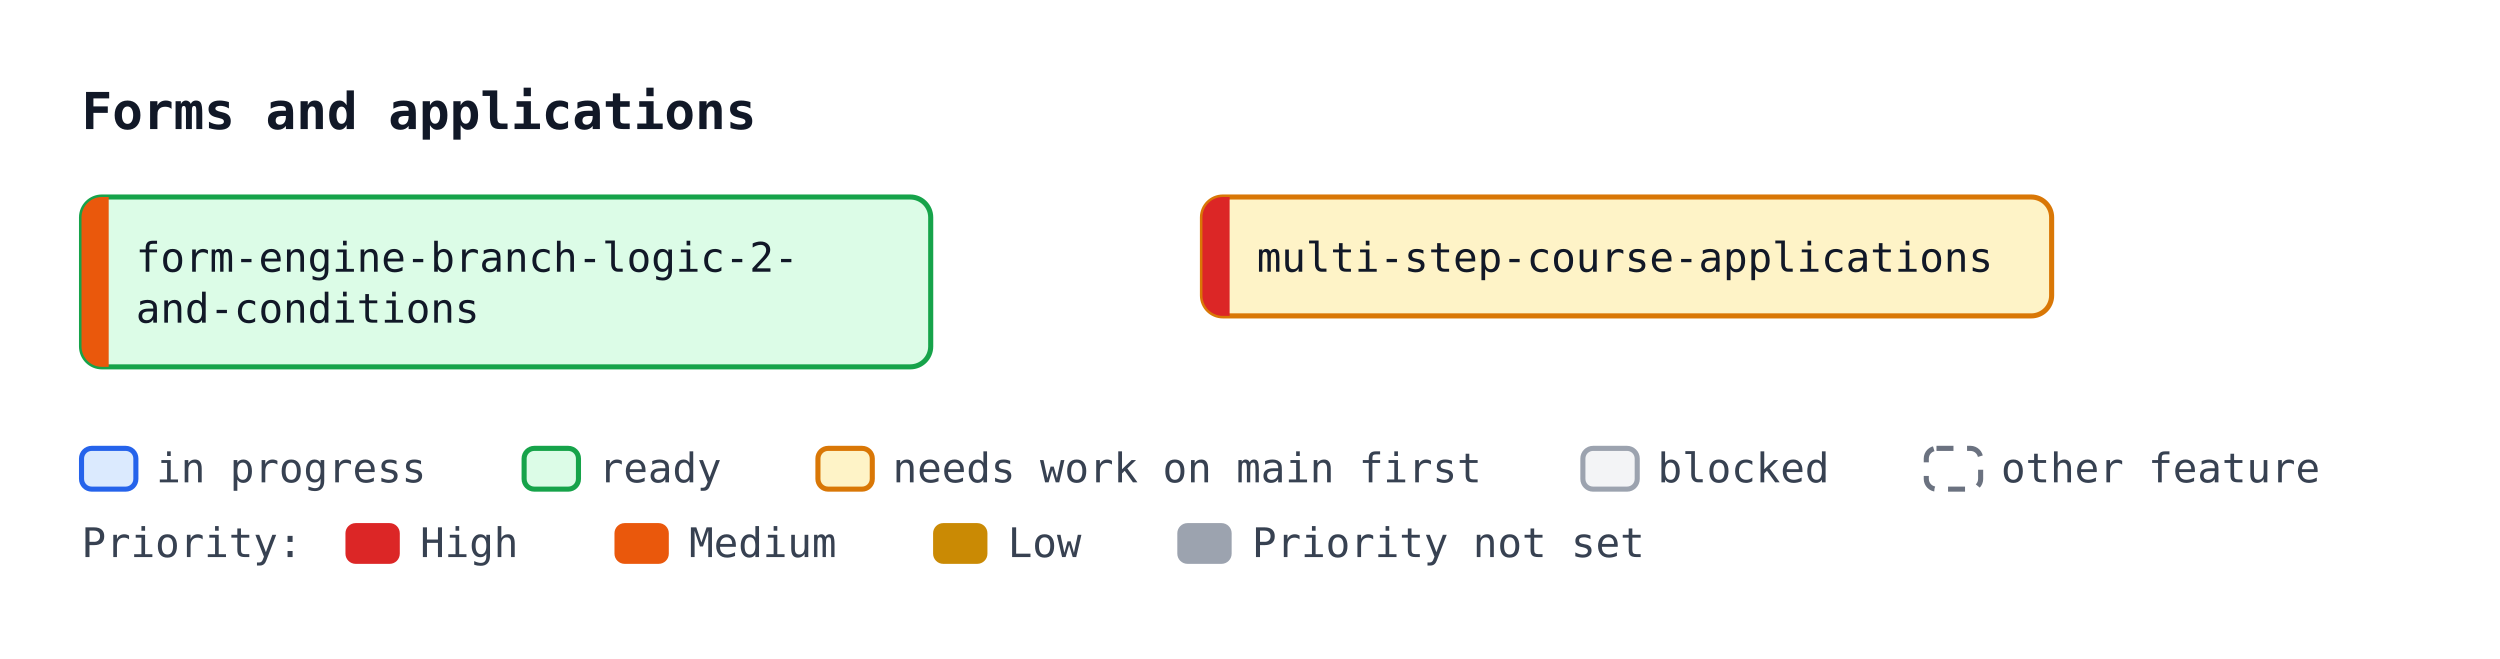
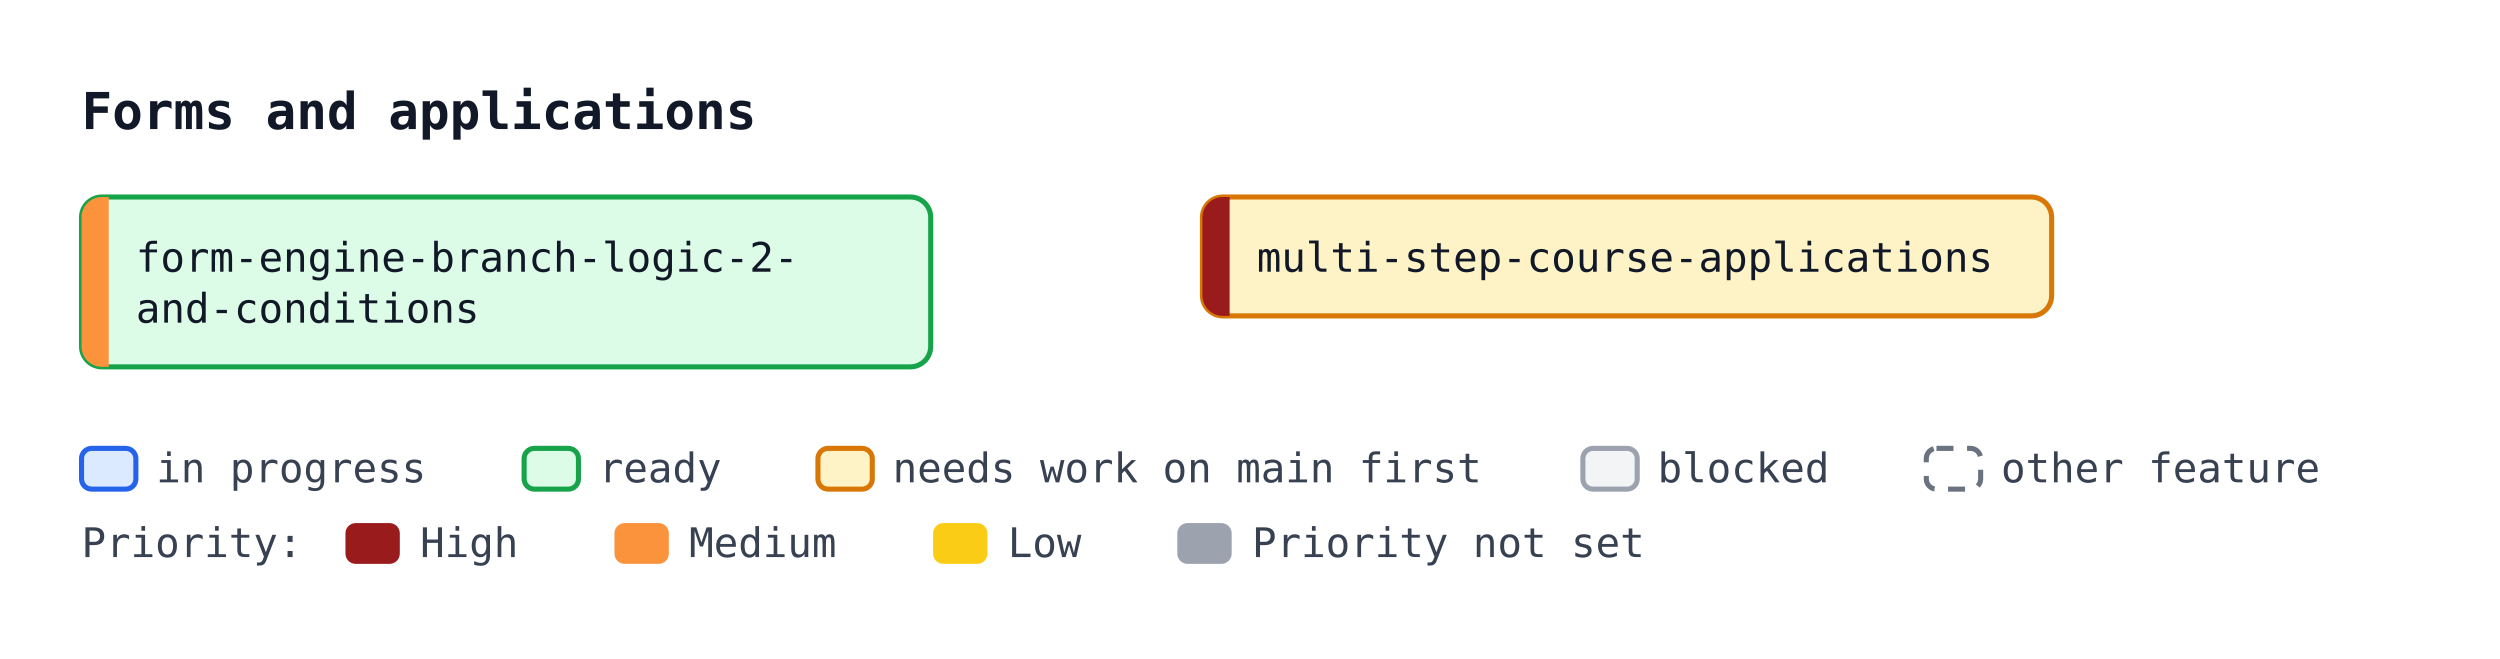
<svg xmlns="http://www.w3.org/2000/svg" width="736" height="194" viewBox="0 0 736 194" font-family="ui-monospace, SFMono-Regular, Menlo, Consolas, monospace" font-size="12">
  <defs>
    <marker id="arrow" viewBox="0 0 10 10" refX="10" refY="5" markerWidth="7" markerHeight="7" orient="auto-start-reverse">
      <path d="M0,0 L10,5 L0,10 z" fill="#4b5563" />
    </marker>
  </defs>
  <rect width="736" height="194" fill="#ffffff" />
  <text x="24" y="38" font-size="15" font-weight="bold" fill="#111827">Forms and applications</text>
  <rect x="24.0" y="58.0" width="250" height="50" rx="6" fill="#dcfce7" stroke="#16a34a" stroke-width="1.5" />
-   <path d="M32.0,58.0 H30.0 A6,6 0 0 0 24.0,64.0 V102.0 A6,6 0 0 0 30.0,108.0 H32.0 Z" fill="#ea580c" />
+   <path d="M32.0,58.0 H30.0 A6,6 0 0 0 24.0,64.0 V102.0 A6,6 0 0 0 30.0,108.0 H32.0 Z" fill="#fb923c" />
  <text x="40.0" y="80.0" fill="#111827">form-engine-branch-logic-2-</text>
  <text x="40.0" y="95.0" fill="#111827">and-conditions</text>
  <rect x="354.0" y="58.0" width="250" height="35" rx="6" fill="#fef3c7" stroke="#d97706" stroke-width="1.5" />
-   <path d="M362.0,58.0 H360.0 A6,6 0 0 0 354.0,64.0 V87.0 A6,6 0 0 0 360.0,93.0 H362.0 Z" fill="#dc2626" />
+   <path d="M362.0,58.0 H360.0 A6,6 0 0 0 354.0,64.0 V87.0 A6,6 0 0 0 360.0,93.0 H362.0 Z" fill="#991b1b" />
  <text x="370.0" y="80.0" fill="#111827">multi-step-course-applications</text>
  <rect x="24.0" y="132" width="16" height="12" rx="3" fill="#dbeafe" stroke="#2563eb" stroke-width="1.5" />
  <text x="46.0" y="142" fill="#374151">in progress</text>
  <rect x="154.3" y="132" width="16" height="12" rx="3" fill="#dcfce7" stroke="#16a34a" stroke-width="1.5" />
  <text x="176.3" y="142" fill="#374151">ready</text>
  <rect x="240.8" y="132" width="16" height="12" rx="3" fill="#fef3c7" stroke="#d97706" stroke-width="1.5" />
  <text x="262.8" y="142" fill="#374151">needs work on main first</text>
  <rect x="466.0" y="132" width="16" height="12" rx="3" fill="#f3f4f6" stroke="#9ca3af" stroke-width="1.5" />
  <text x="488.0" y="142" fill="#374151">blocked</text>
  <rect x="567.1" y="132" width="16" height="12" rx="3" fill="#ffffff" stroke="#6b7280" stroke-width="1.5" stroke-dasharray="5 4" />
  <text x="589.1" y="142" fill="#374151">other feature</text>
  <text x="24" y="164" fill="#374151">Priority:</text>
-   <rect x="101.7" y="154" width="16" height="12" rx="3" fill="#dc2626" />
+   <rect x="101.7" y="154" width="16" height="12" rx="3" fill="#991b1b" />
  <text x="123.7" y="164" fill="#374151">High</text>
-   <rect x="180.9" y="154" width="16" height="12" rx="3" fill="#ea580c" />
+   <rect x="180.9" y="154" width="16" height="12" rx="3" fill="#fb923c" />
  <text x="202.9" y="164" fill="#374151">Medium</text>
-   <rect x="274.7" y="154" width="16" height="12" rx="3" fill="#ca8a04" />
+   <rect x="274.7" y="154" width="16" height="12" rx="3" fill="#facc15" />
  <text x="296.7" y="164" fill="#374151">Low</text>
  <rect x="346.6" y="154" width="16" height="12" rx="3" fill="#9ca3af" />
  <text x="368.6" y="164" fill="#374151">Priority not set</text>
</svg>
